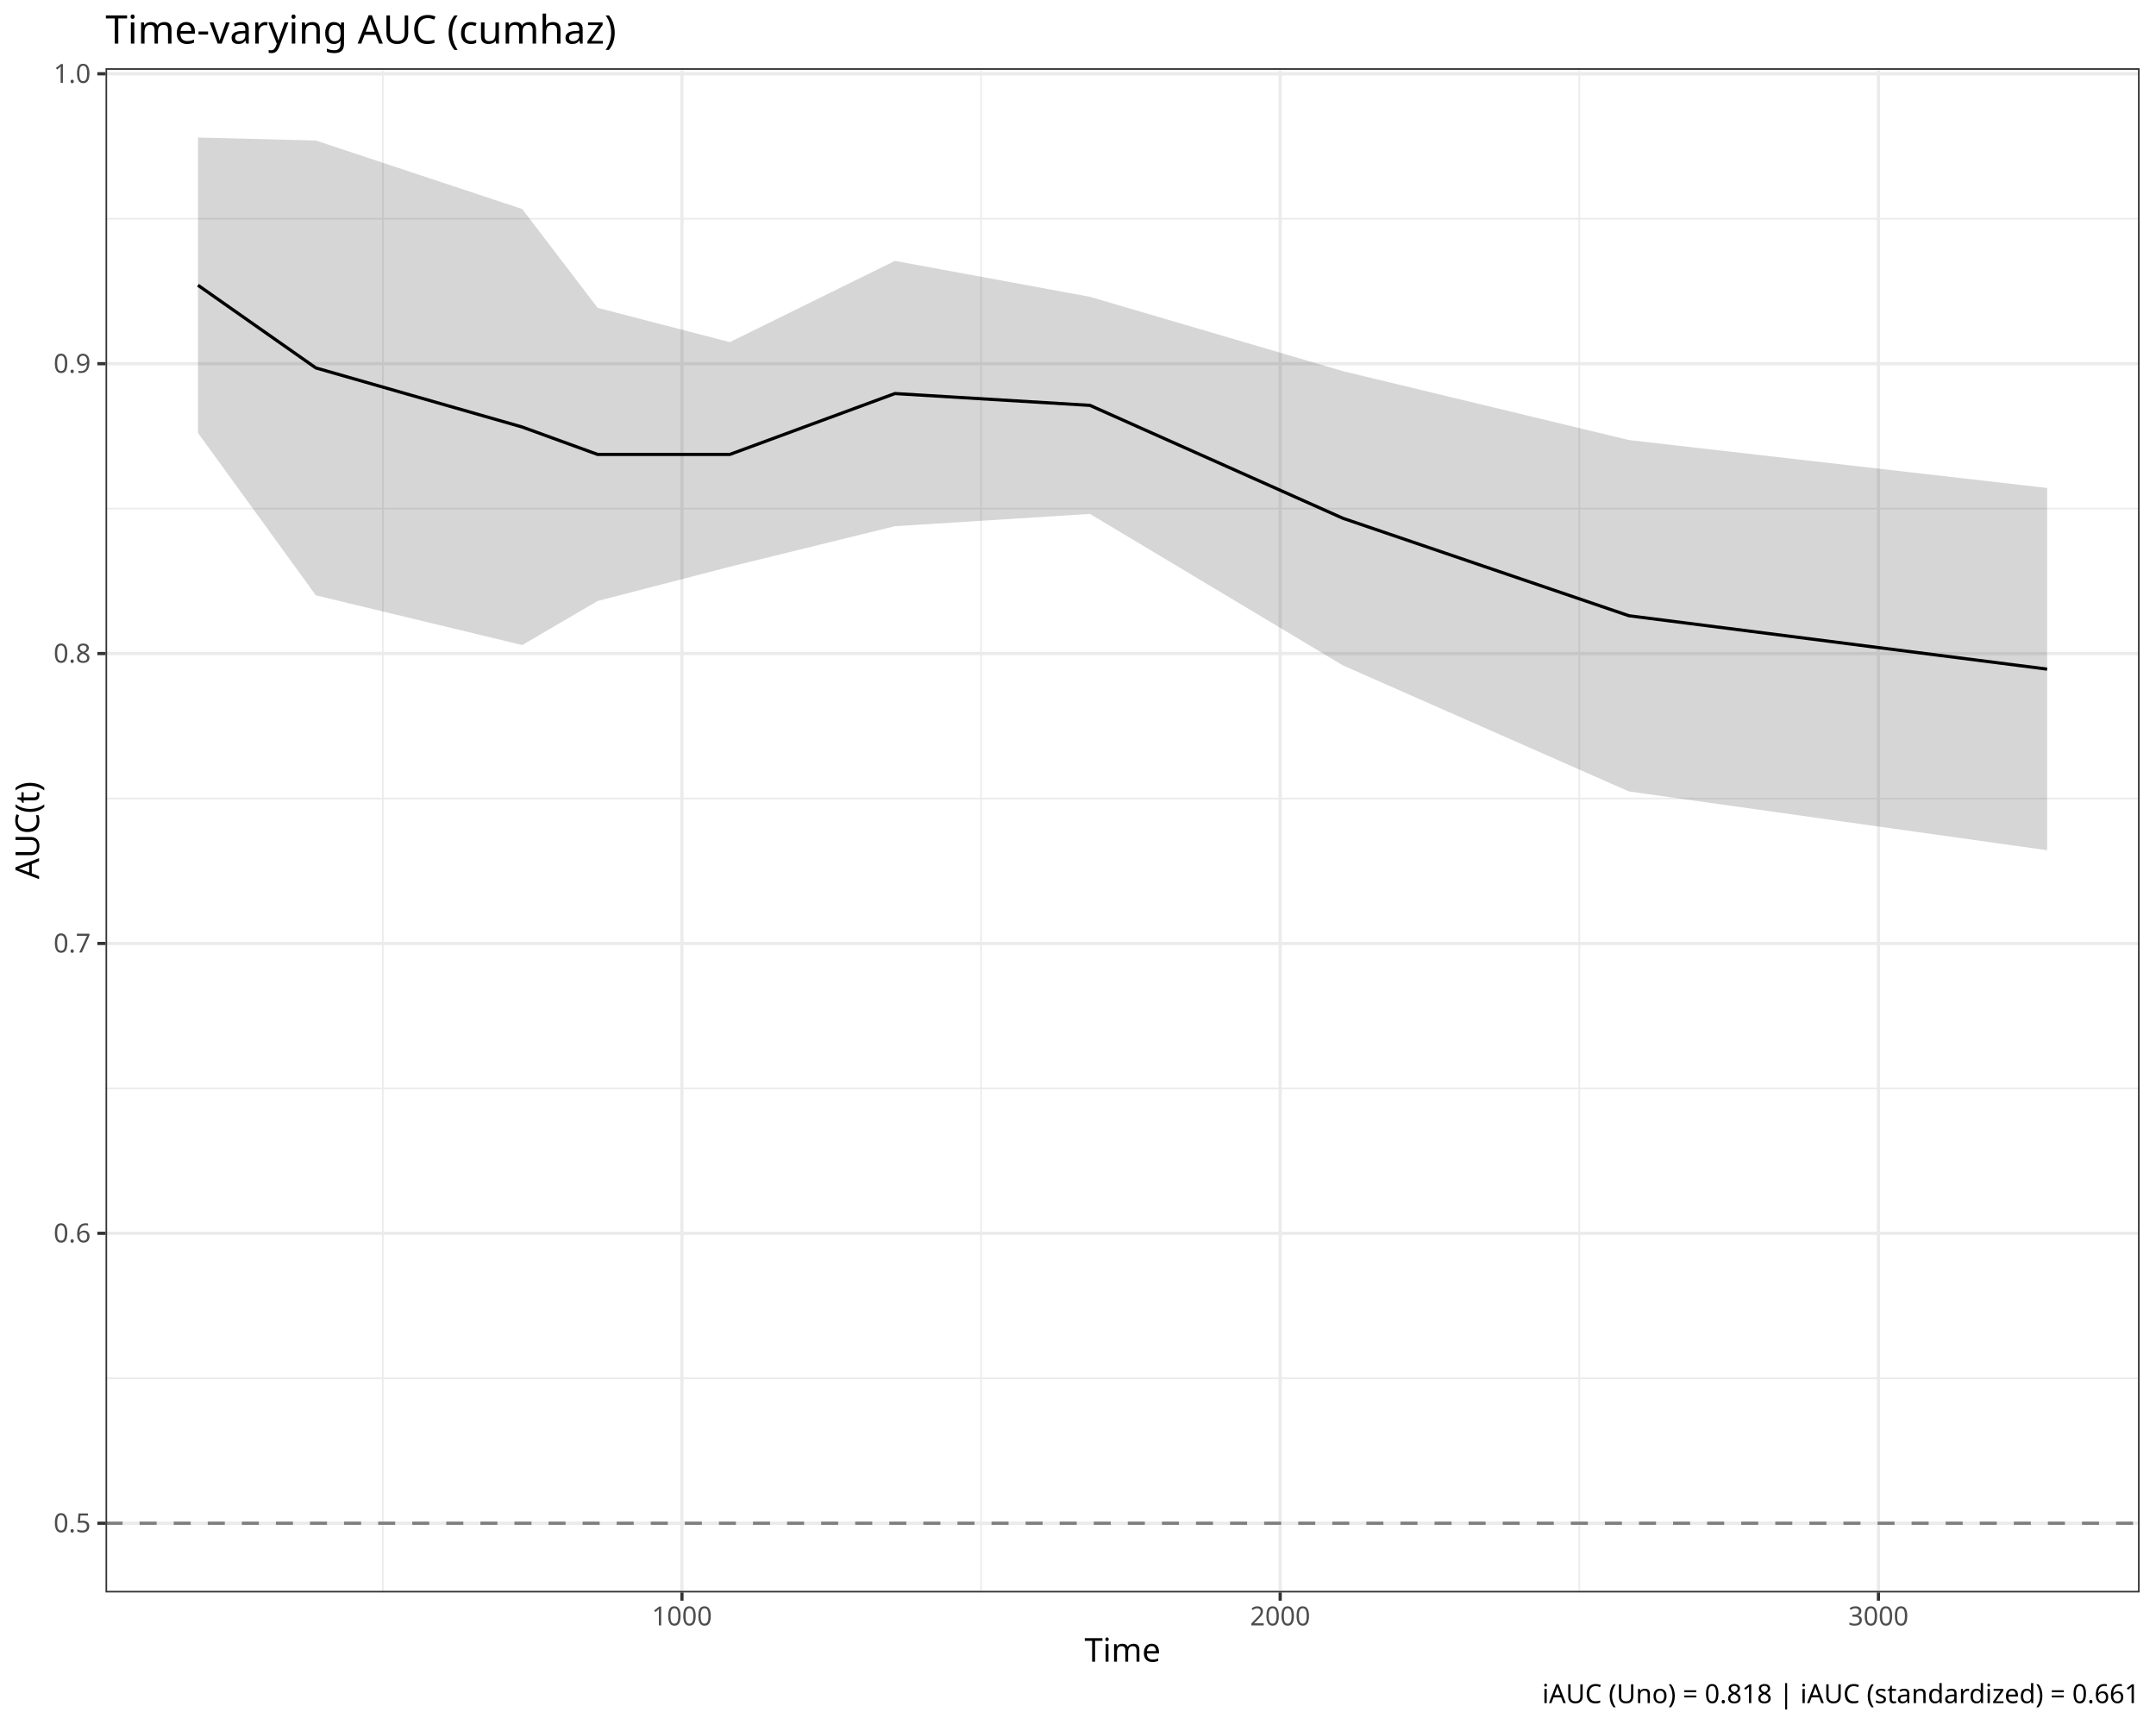
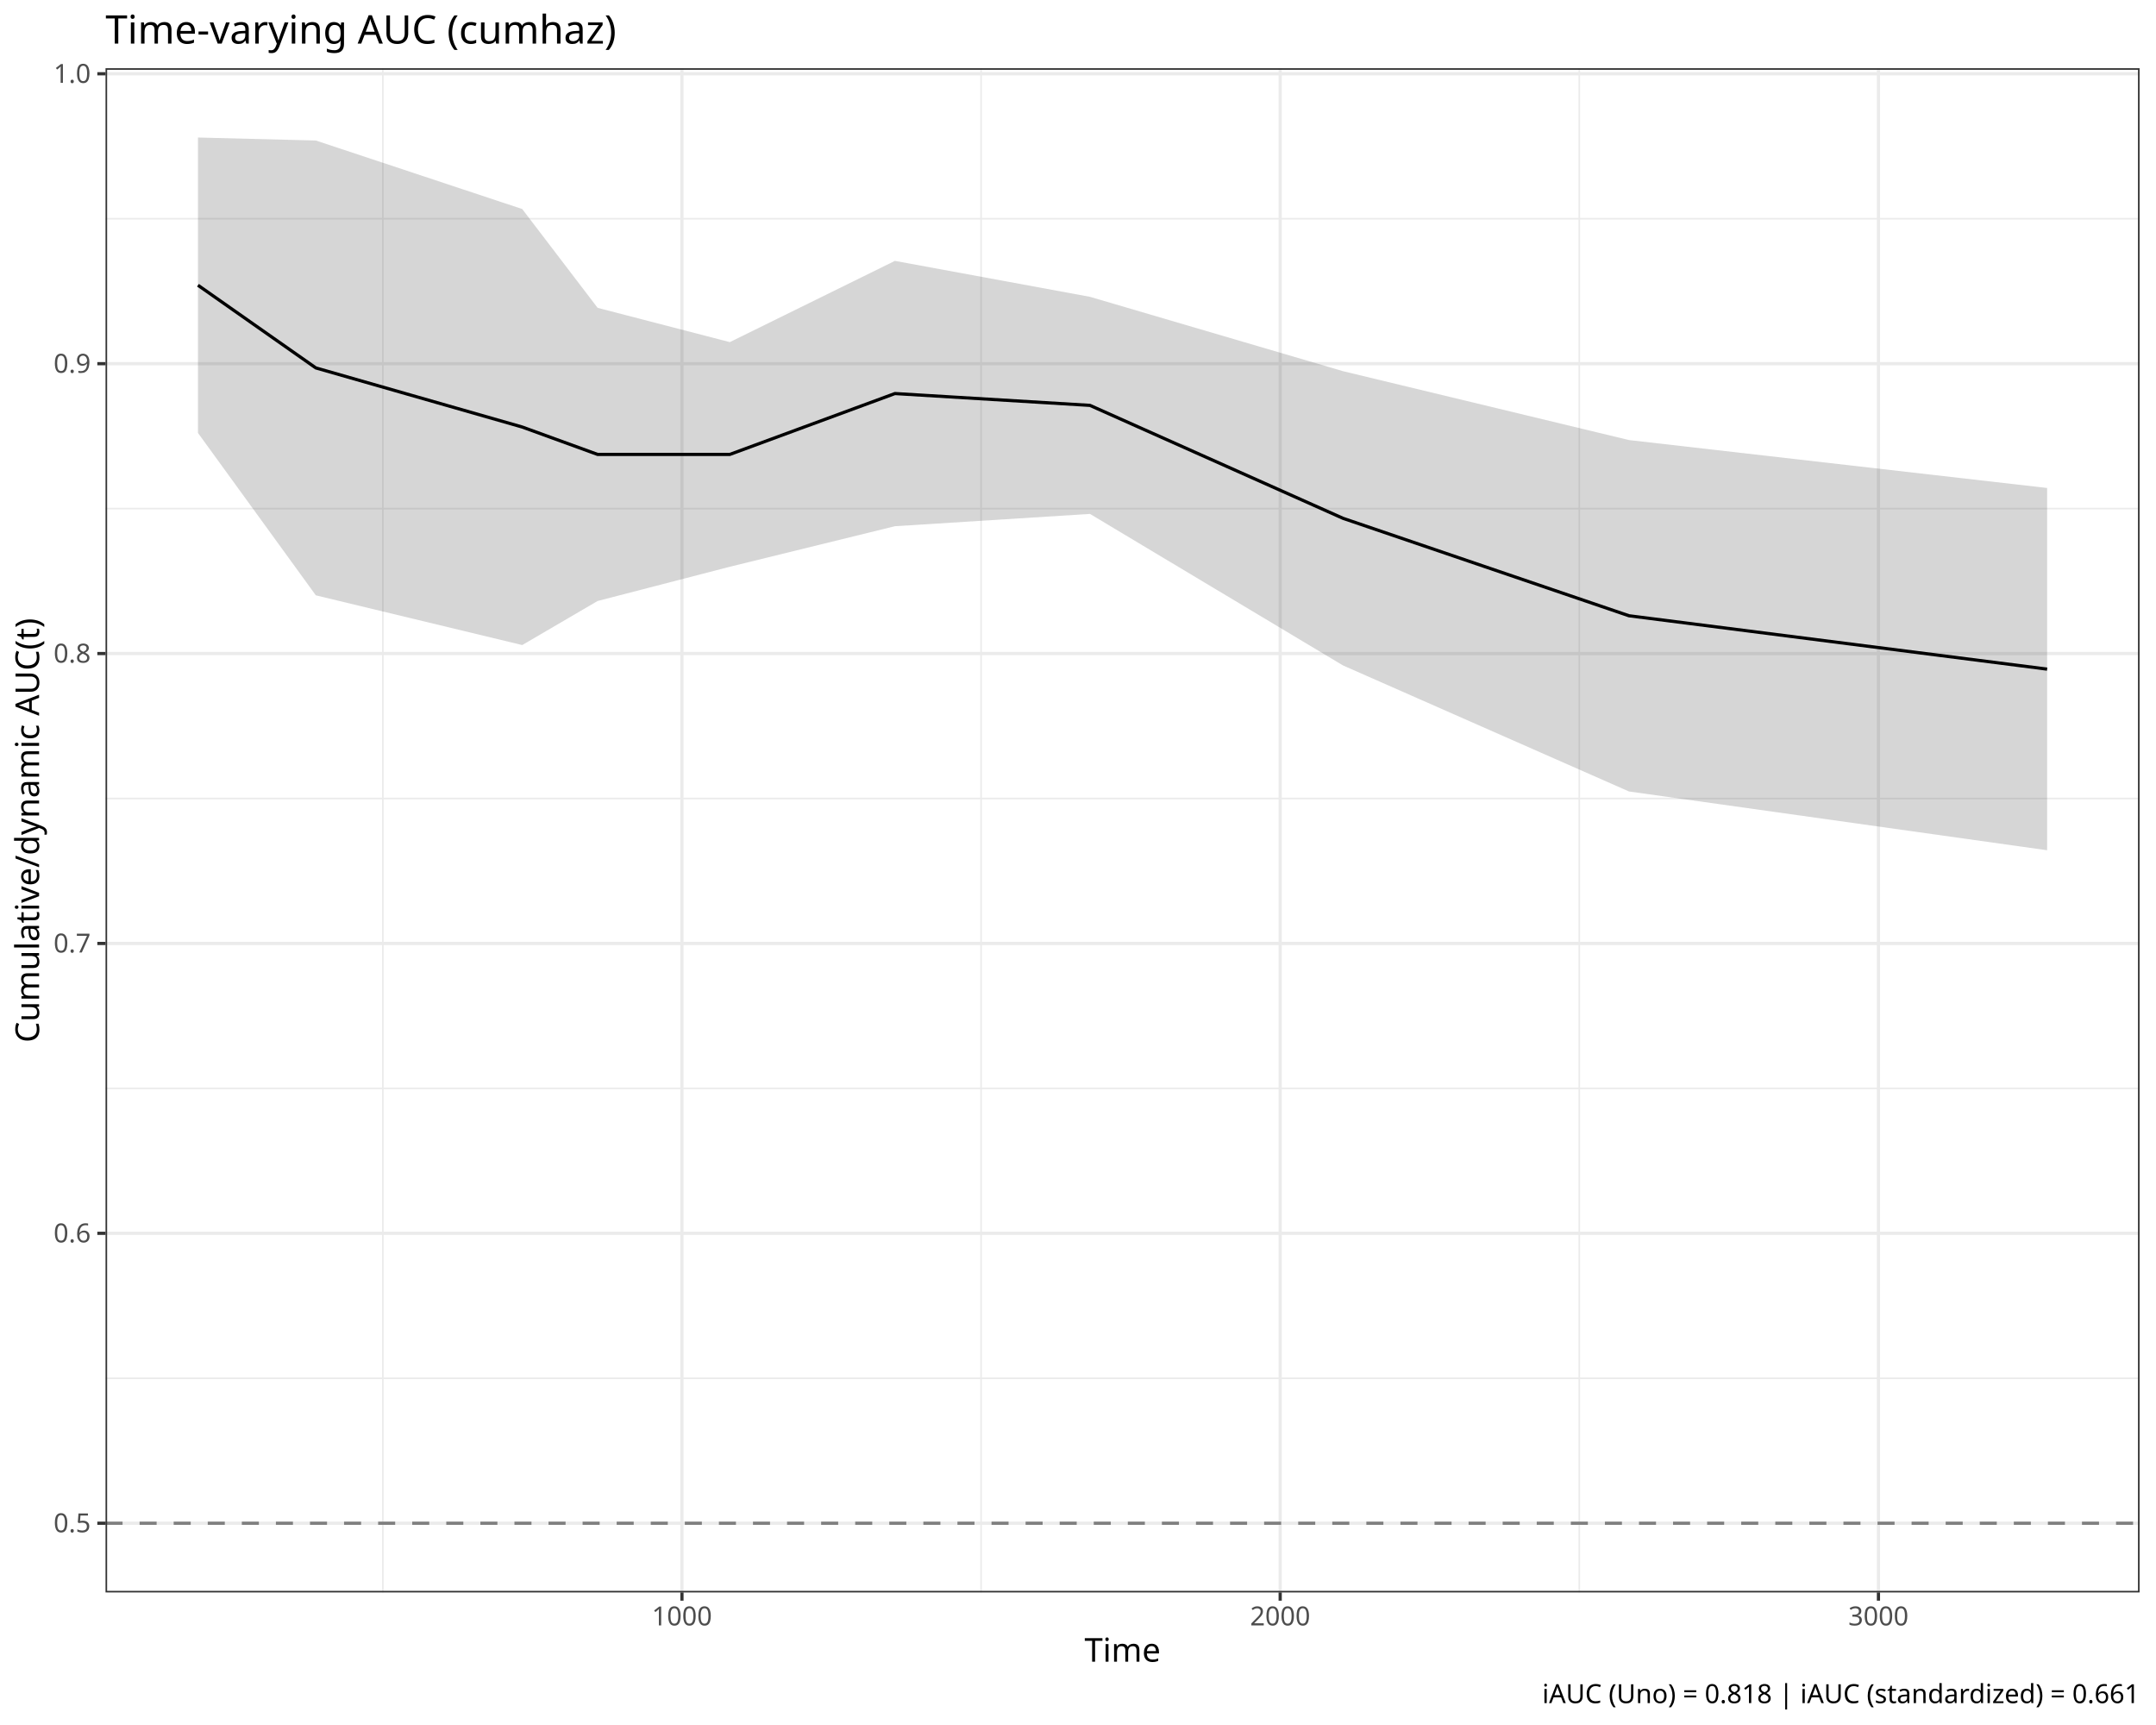
<svg xmlns="http://www.w3.org/2000/svg" class="svglite" data-engine-version="2.0" width="720.00pt" height="576.00pt" viewBox="0 0 720.00 576.00">
  <defs>
    <style type="text/css">
    .svglite line, .svglite polyline, .svglite polygon, .svglite path, .svglite rect, .svglite circle {
      fill: none;
      stroke: #000000;
      stroke-linecap: round;
      stroke-linejoin: round;
      stroke-miterlimit: 10.00;
    }
  </style>
  </defs>
  <rect width="100%" height="100%" style="stroke: none; fill: #FFFFFF;" />
  <defs>
    <clipPath id="cpMC4wMHw3MjAuMDB8MC4wMHw1NzYuMDA=">
      <rect x="0.00" y="0.00" width="720.00" height="576.00" />
    </clipPath>
  </defs>
  <g clip-path="url(#cpMC4wMHw3MjAuMDB8MC4wMHw1NzYuMDA=)">
    <rect x="0.00" y="0.00" width="720.00" height="576.00" style="stroke-width: 1.07; stroke: #FFFFFF; fill: #FFFFFF;" />
  </g>
  <defs>
    <clipPath id="cpMzUuMjR8NzE0LjUyfDIyLjc4fDUzMS43NQ==">
      <rect x="35.24" y="22.78" width="679.28" height="508.97" />
    </clipPath>
  </defs>
  <g clip-path="url(#cpMzUuMjR8NzE0LjUyfDIyLjc4fDUzMS43NQ==)">
    <rect x="35.24" y="22.78" width="679.28" height="508.97" style="stroke-width: 1.07; stroke: none; fill: #FFFFFF;" />
    <polyline points="35.24,460.22 714.52,460.22 " style="stroke-width: 0.53; stroke: #EBEBEB; stroke-linecap: butt;" />
    <polyline points="35.24,363.42 714.52,363.42 " style="stroke-width: 0.53; stroke: #EBEBEB; stroke-linecap: butt;" />
    <polyline points="35.24,266.63 714.52,266.63 " style="stroke-width: 0.53; stroke: #EBEBEB; stroke-linecap: butt;" />
    <polyline points="35.24,169.83 714.52,169.83 " style="stroke-width: 0.53; stroke: #EBEBEB; stroke-linecap: butt;" />
    <polyline points="35.24,73.04 714.52,73.04 " style="stroke-width: 0.53; stroke: #EBEBEB; stroke-linecap: butt;" />
    <polyline points="127.85,531.75 127.85,22.78 " style="stroke-width: 0.53; stroke: #EBEBEB; stroke-linecap: butt;" />
    <polyline points="327.63,531.75 327.63,22.78 " style="stroke-width: 0.53; stroke: #EBEBEB; stroke-linecap: butt;" />
    <polyline points="527.41,531.75 527.41,22.78 " style="stroke-width: 0.53; stroke: #EBEBEB; stroke-linecap: butt;" />
    <polyline points="35.24,508.62 714.52,508.62 " style="stroke-width: 1.07; stroke: #EBEBEB; stroke-linecap: butt;" />
    <polyline points="35.24,411.82 714.52,411.82 " style="stroke-width: 1.07; stroke: #EBEBEB; stroke-linecap: butt;" />
    <polyline points="35.24,315.03 714.52,315.03 " style="stroke-width: 1.07; stroke: #EBEBEB; stroke-linecap: butt;" />
    <polyline points="35.24,218.23 714.52,218.23 " style="stroke-width: 1.07; stroke: #EBEBEB; stroke-linecap: butt;" />
    <polyline points="35.24,121.44 714.52,121.44 " style="stroke-width: 1.07; stroke: #EBEBEB; stroke-linecap: butt;" />
    <polyline points="35.24,24.64 714.52,24.64 " style="stroke-width: 1.07; stroke: #EBEBEB; stroke-linecap: butt;" />
    <polyline points="227.74,531.75 227.74,22.78 " style="stroke-width: 1.07; stroke: #EBEBEB; stroke-linecap: butt;" />
    <polyline points="427.52,531.75 427.52,22.78 " style="stroke-width: 1.07; stroke: #EBEBEB; stroke-linecap: butt;" />
    <polyline points="627.31,531.75 627.31,22.78 " style="stroke-width: 1.07; stroke: #EBEBEB; stroke-linecap: butt;" />
    <polygon points="66.11,45.92 105.47,46.92 174.40,69.80 199.57,102.79 243.72,114.24 298.86,87.11 363.99,99.11 448.50,123.94 544.00,146.94 683.64,162.94 683.64,283.91 544.00,264.28 448.50,222.20 363.99,171.60 298.86,175.71 243.72,189.25 199.57,200.68 174.40,215.39 105.47,198.79 66.11,144.56 " style="stroke-width: 0.00; stroke: none; stroke-linecap: butt; fill: #333333; fill-opacity: 0.20;" />
    <polyline points="66.11,45.92 105.47,46.92 174.40,69.80 199.57,102.79 243.72,114.24 298.86,87.11 363.99,99.11 448.50,123.94 544.00,146.94 683.64,162.94 " style="stroke-width: 1.07; stroke: none; stroke-linecap: butt;" />
    <polyline points="683.64,283.91 544.00,264.28 448.50,222.20 363.99,171.60 298.86,175.71 243.72,189.25 199.57,200.68 174.40,215.39 105.47,198.79 66.11,144.56 " style="stroke-width: 1.07; stroke: none; stroke-linecap: butt;" />
    <polyline points="66.11,95.24 105.47,122.85 174.40,142.59 199.57,151.74 243.72,151.74 298.86,131.41 363.99,135.36 448.50,173.07 544.00,205.61 683.64,223.43 " style="stroke-width: 1.07; stroke-linecap: butt;" />
    <line x1="35.24" y1="508.62" x2="714.52" y2="508.62" style="stroke-width: 1.07; stroke: #7F7F7F; stroke-dasharray: 5.69,5.69; stroke-linecap: butt;" />
    <rect x="35.24" y="22.78" width="679.28" height="508.97" style="stroke-width: 1.07; stroke: #333333;" />
  </g>
  <g clip-path="url(#cpMC4wMHw3MjAuMDB8MC4wMHw1NzYuMDA=)">
    <text x="30.31" y="511.64" text-anchor="end" style="font-size: 8.80px; fill: #4D4D4D; font-family: sans;" textLength="12.23px" lengthAdjust="spacingAndGlyphs">0.5</text>
    <text x="30.31" y="414.85" text-anchor="end" style="font-size: 8.80px; fill: #4D4D4D; font-family: sans;" textLength="12.23px" lengthAdjust="spacingAndGlyphs">0.6</text>
    <text x="30.31" y="318.05" text-anchor="end" style="font-size: 8.80px; fill: #4D4D4D; font-family: sans;" textLength="12.23px" lengthAdjust="spacingAndGlyphs">0.7</text>
    <text x="30.31" y="221.26" text-anchor="end" style="font-size: 8.80px; fill: #4D4D4D; font-family: sans;" textLength="12.23px" lengthAdjust="spacingAndGlyphs">0.8</text>
    <text x="30.31" y="124.47" text-anchor="end" style="font-size: 8.80px; fill: #4D4D4D; font-family: sans;" textLength="12.23px" lengthAdjust="spacingAndGlyphs">0.9</text>
    <text x="30.31" y="27.67" text-anchor="end" style="font-size: 8.80px; fill: #4D4D4D; font-family: sans;" textLength="12.23px" lengthAdjust="spacingAndGlyphs">1.0</text>
    <polyline points="32.50,508.62 35.24,508.62 " style="stroke-width: 1.07; stroke: #333333; stroke-linecap: butt;" />
    <polyline points="32.50,411.82 35.24,411.82 " style="stroke-width: 1.07; stroke: #333333; stroke-linecap: butt;" />
    <polyline points="32.50,315.03 35.24,315.03 " style="stroke-width: 1.07; stroke: #333333; stroke-linecap: butt;" />
    <polyline points="32.50,218.23 35.24,218.23 " style="stroke-width: 1.07; stroke: #333333; stroke-linecap: butt;" />
    <polyline points="32.50,121.44 35.24,121.44 " style="stroke-width: 1.07; stroke: #333333; stroke-linecap: butt;" />
    <polyline points="32.50,24.64 35.24,24.64 " style="stroke-width: 1.07; stroke: #333333; stroke-linecap: butt;" />
    <polyline points="227.74,534.49 227.74,531.75 " style="stroke-width: 1.07; stroke: #333333; stroke-linecap: butt;" />
    <polyline points="427.52,534.49 427.52,531.75 " style="stroke-width: 1.07; stroke: #333333; stroke-linecap: butt;" />
    <polyline points="627.31,534.49 627.31,531.75 " style="stroke-width: 1.07; stroke: #333333; stroke-linecap: butt;" />
    <text x="227.74" y="542.74" text-anchor="middle" style="font-size: 8.80px; fill: #4D4D4D; font-family: sans;" textLength="19.58px" lengthAdjust="spacingAndGlyphs">1000</text>
    <text x="427.52" y="542.74" text-anchor="middle" style="font-size: 8.80px; fill: #4D4D4D; font-family: sans;" textLength="19.58px" lengthAdjust="spacingAndGlyphs">2000</text>
    <text x="627.31" y="542.74" text-anchor="middle" style="font-size: 8.80px; fill: #4D4D4D; font-family: sans;" textLength="19.58px" lengthAdjust="spacingAndGlyphs">3000</text>
    <text x="374.88" y="554.87" text-anchor="middle" style="font-size: 11.00px; font-family: sans;" textLength="24.45px" lengthAdjust="spacingAndGlyphs">Time</text>
-     <text transform="translate(13.05,277.27) rotate(-90)" text-anchor="middle" style="font-size: 11.00px; font-family: sans;" textLength="33.61px" lengthAdjust="spacingAndGlyphs">AUC(t)</text>
+     <text transform="translate(13.05,277.27) rotate(-90)" text-anchor="middle" style="font-size: 11.00px; font-family: sans;" textLength="135.73px" lengthAdjust="spacingAndGlyphs">Cumulative/dynamic AUC(t)</text>
    <text x="35.24" y="14.56" style="font-size: 13.20px; font-family: sans;" textLength="166.53px" lengthAdjust="spacingAndGlyphs">Time-varying AUC (cumhaz)</text>
    <text x="714.52" y="568.69" text-anchor="end" style="font-size: 8.80px; font-family: sans;" textLength="200.41px" lengthAdjust="spacingAndGlyphs">iAUC (Uno) = 0.818  |  iAUC (standardized) = 0.661</text>
  </g>
</svg>
